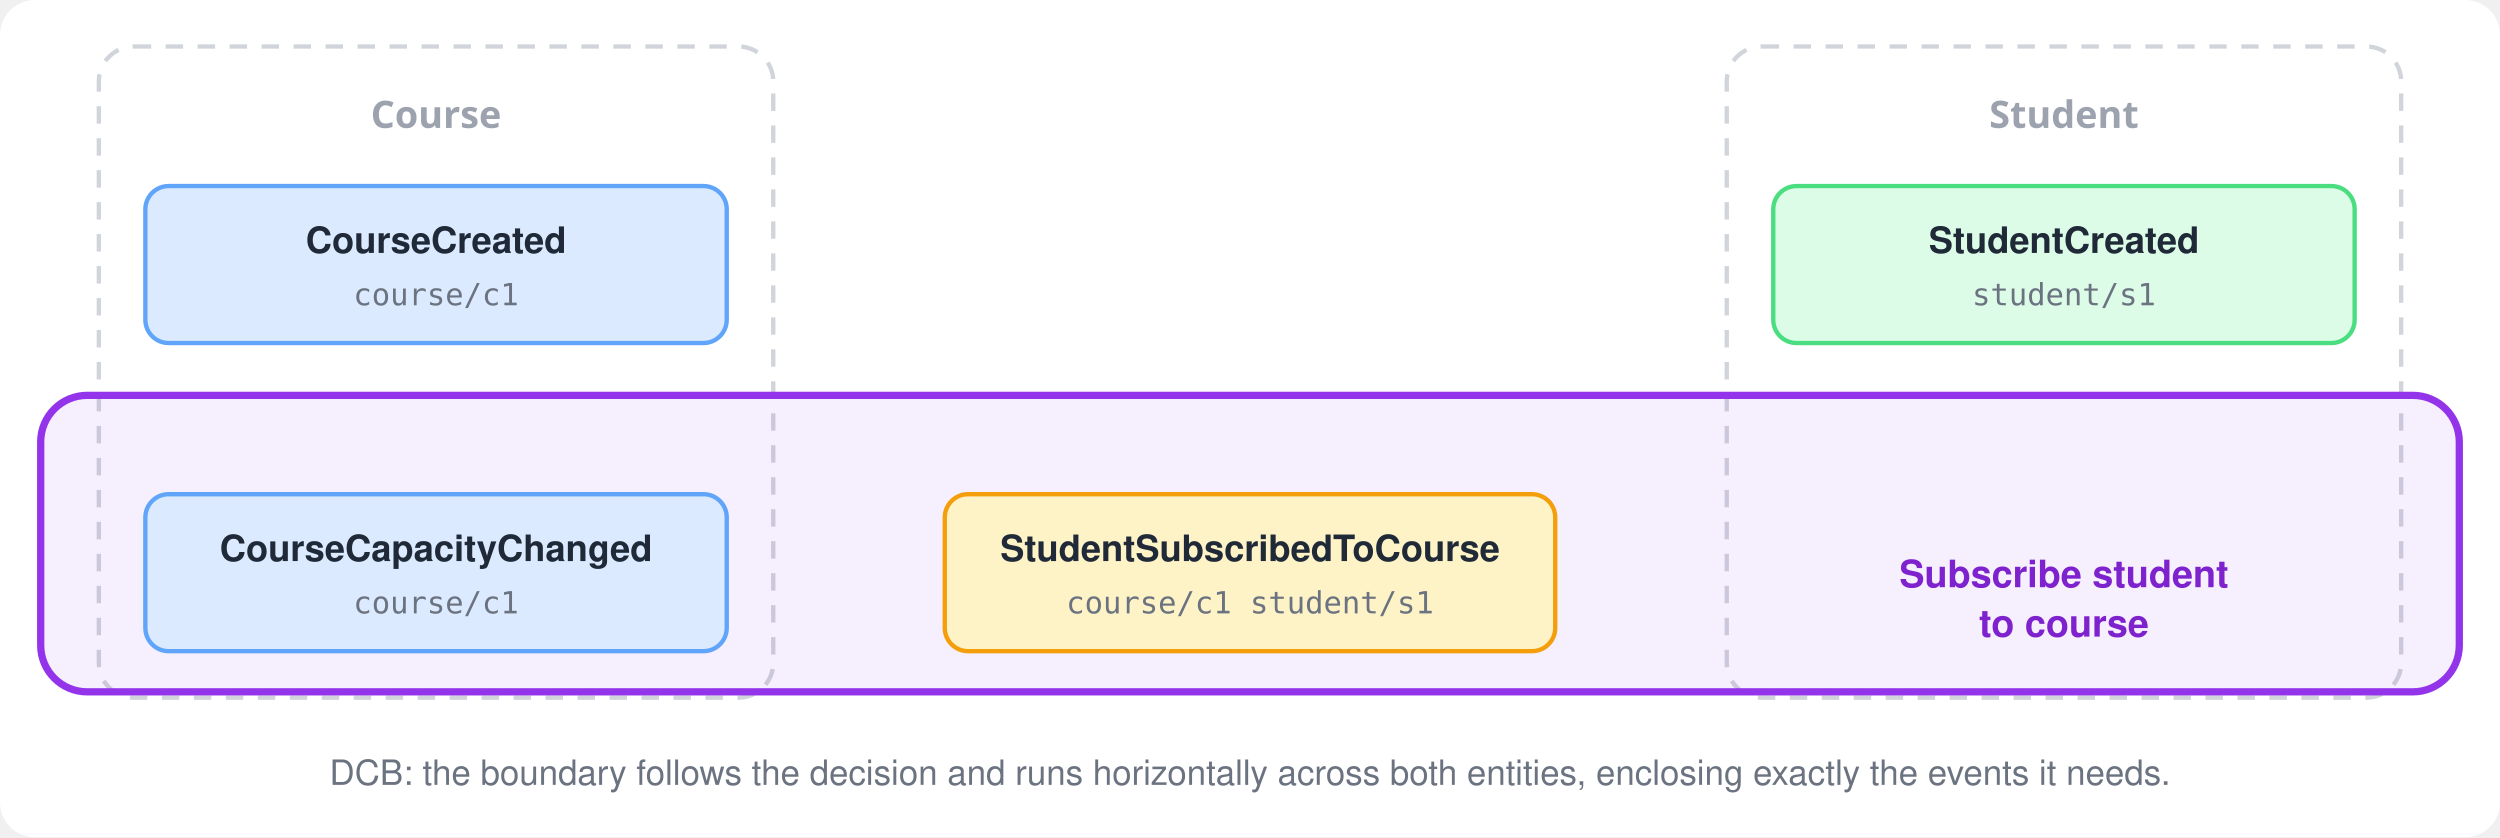
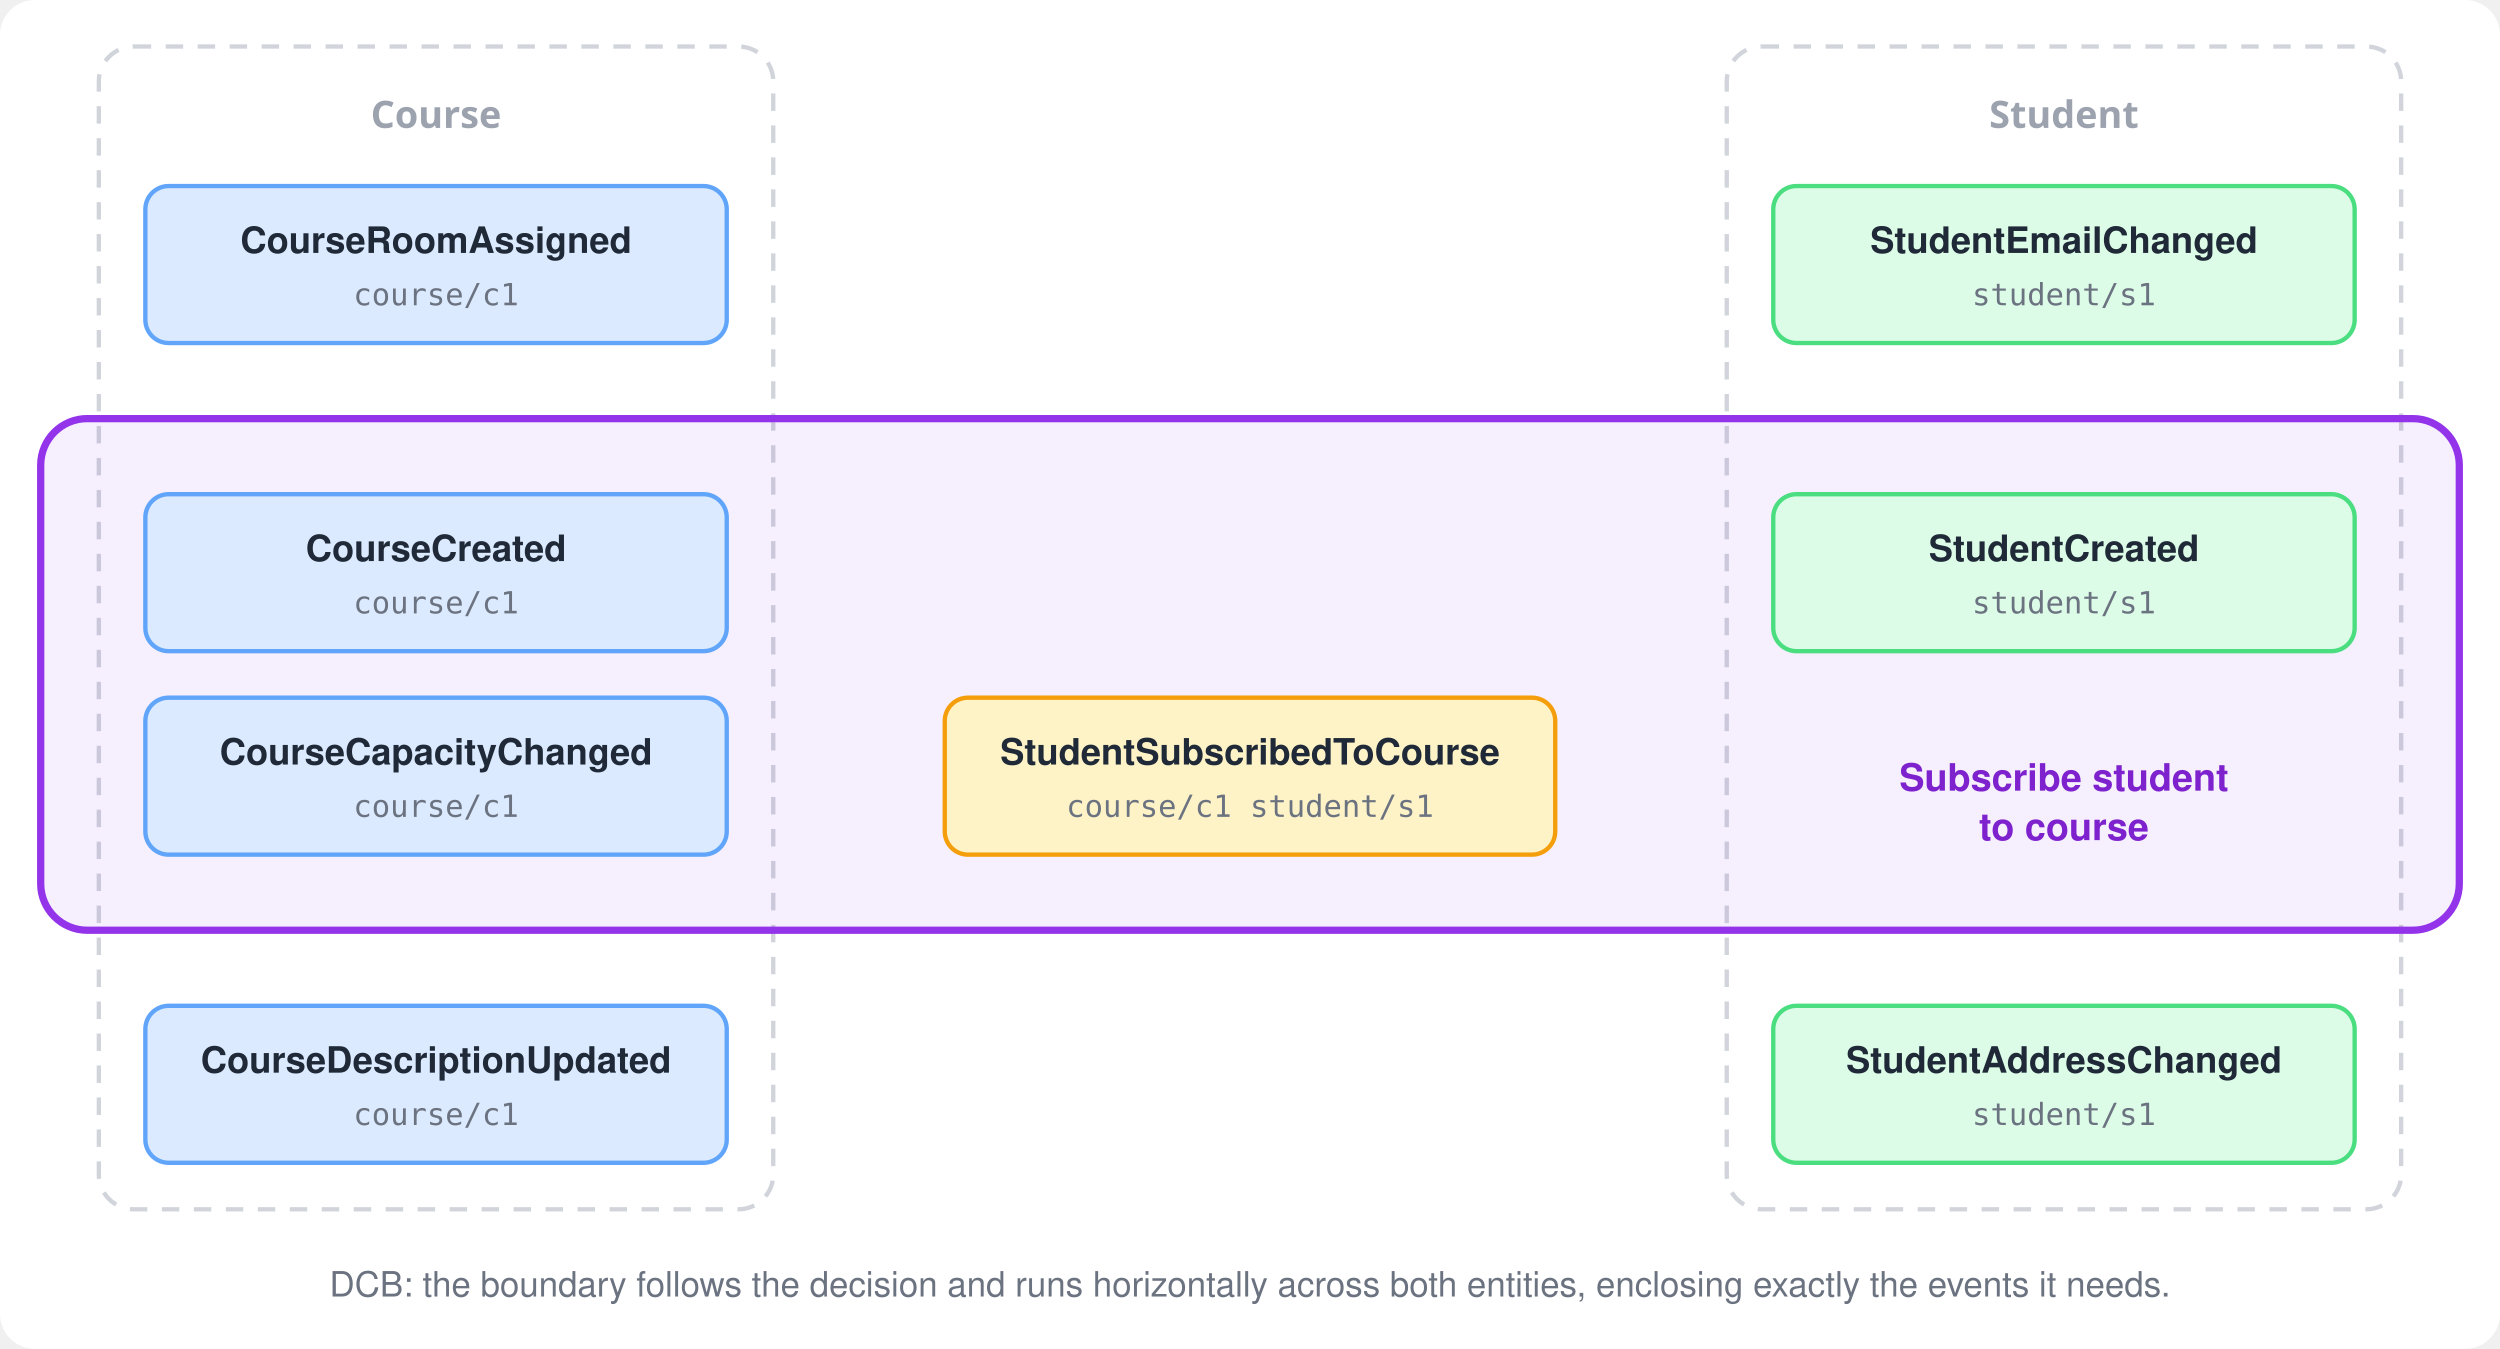
- <svg xmlns="http://www.w3.org/2000/svg" viewBox="0 0 860 288" width="860" height="288" role="img" aria-labelledby="dcb-boundary-title dcb-boundary-desc">
+ <svg xmlns="http://www.w3.org/2000/svg" viewBox="0 0 860 464" width="860" height="464" role="img" aria-labelledby="dcb-boundary-title dcb-boundary-desc">
  <style>
    .bg { fill: #ffffff; }
    .text { fill: #1f2937; font-family: -apple-system, 'Segoe UI', Helvetica, Arial, sans-serif; }
    .muted { fill: #6b7280; }
    .mono { font-family: ui-monospace, SFMono-Regular, Menlo, Consolas, monospace; }
    .course { fill: #dbeafe; stroke: #60a5fa; }
    .student { fill: #dcfce7; stroke: #4ade80; }
    .shared { fill: #fef3c7; stroke: #f59e0b; }
    .agg-course { fill: #eff6ff; stroke: #3b82f6; }
    .agg-student { fill: #f0fdf4; stroke: #22c55e; }
    .agg-course-t { fill: #1d4ed8; }
    .agg-student-t { fill: #15803d; }
    .ghost { fill: none; stroke: #d1d5db; }
    .ghost-t { fill: #9ca3af; }
    .ask { stroke: #9ca3af; fill: none; }
    .ask-t { fill: #6b7280; }
    .dcb { fill: #9333ea; fill-opacity: 0.08; stroke: #9333ea; }
    .dcb-t { fill: #7e22ce; }
    @media (prefers-color-scheme: dark) {
      .bg { fill: #0d1117; }
      .text { fill: #e6edf3; }
      .muted, .ask-t { fill: #9ca3af; }
      .course { fill: #1e3a5f; stroke: #3b82f6; }
      .student { fill: #14532d; stroke: #22c55e; }
      .shared { fill: #4a3410; stroke: #f59e0b; }
      .agg-course { fill: #0f1d33; stroke: #3b82f6; }
      .agg-student { fill: #0d2618; stroke: #22c55e; }
      .agg-course-t { fill: #93c5fd; }
      .agg-student-t { fill: #86efac; }
      .ghost { stroke: #30363d; }
      .ghost-t { fill: #6e7681; }
      .ask { stroke: #6b7280; }
      .dcb { fill: #a855f7; fill-opacity: 0.14; stroke: #c084fc; }
      .dcb-t { fill: #d8b4fe; }
    }
  </style>
-   <rect class="bg" width="860" height="288" rx="12" />
-   <rect class="ghost" x="34.0" y="16" width="232" height="224" rx="12" stroke-width="1.5" stroke-dasharray="6 5" />
-   <rect class="ghost" x="594.0" y="16" width="232" height="224" rx="12" stroke-width="1.5" stroke-dasharray="6 5" />
+   <rect class="bg" width="860" height="464" rx="12" />
+   <rect class="ghost" x="34.0" y="16" width="232" height="400" rx="12" stroke-width="1.5" stroke-dasharray="6 5" />
+   <rect class="ghost" x="594.0" y="16" width="232" height="400" rx="12" stroke-width="1.5" stroke-dasharray="6 5" />
  <text class="ghost-t" x="150" y="44" text-anchor="middle" font-size="13" font-weight="600" font-family="sans-serif">Course</text>
  <text class="ghost-t" x="710" y="44" text-anchor="middle" font-size="13" font-weight="600" font-family="sans-serif">Student</text>
-   <rect class="dcb" x="14" y="136" width="832" height="102" rx="16" stroke-width="2.5" />
-   <text class="text dcb-t" x="710.0" y="202.0" text-anchor="middle" font-size="13" font-weight="700">Subscribe student</text>
-   <text class="text dcb-t" x="710.0" y="219.0" text-anchor="middle" font-size="13" font-weight="700">to course</text>
+   <rect class="dcb" x="14" y="144" width="832" height="176" rx="16" stroke-width="2.5" />
+   <text class="text dcb-t" x="710.0" y="272.0" text-anchor="middle" font-size="13" font-weight="700">Subscribe student</text>
+   <text class="text dcb-t" x="710.0" y="289.0" text-anchor="middle" font-size="13" font-weight="700">to course</text>
  <rect class="course" x="50.0" y="64" width="200" height="54" rx="8" stroke-width="1.5" />
-   <text class="text" x="150" y="87" text-anchor="middle" font-size="12.5" font-weight="600">CourseCreated</text>
+   <text class="text" x="150" y="87" text-anchor="middle" font-size="12.5" font-weight="600">CourseRoomAssigned</text>
  <text class="text muted mono" x="150" y="105" text-anchor="middle" font-size="10.5">course/c1</text>
  <rect class="course" x="50.0" y="170" width="200" height="54" rx="8" stroke-width="1.5" />
-   <text class="text" x="150" y="193" text-anchor="middle" font-size="12.5" font-weight="600">CourseCapacityChanged</text>
+   <text class="text" x="150" y="193" text-anchor="middle" font-size="12.5" font-weight="600">CourseCreated</text>
  <text class="text muted mono" x="150" y="211" text-anchor="middle" font-size="10.5">course/c1</text>
+   <rect class="course" x="50.0" y="240" width="200" height="54" rx="8" stroke-width="1.5" />
+   <text class="text" x="150" y="263" text-anchor="middle" font-size="12.5" font-weight="600">CourseCapacityChanged</text>
+   <text class="text muted mono" x="150" y="281" text-anchor="middle" font-size="10.5">course/c1</text>
+   <rect class="course" x="50.0" y="346" width="200" height="54" rx="8" stroke-width="1.5" />
+   <text class="text" x="150" y="369" text-anchor="middle" font-size="12.5" font-weight="600">CourseDescriptionUpdated</text>
+   <text class="text muted mono" x="150" y="387" text-anchor="middle" font-size="10.5">course/c1</text>
  <rect class="student" x="610.0" y="64" width="200" height="54" rx="8" stroke-width="1.5" />
-   <text class="text" x="710" y="87" text-anchor="middle" font-size="12.5" font-weight="600">StudentCreated</text>
+   <text class="text" x="710" y="87" text-anchor="middle" font-size="12.5" font-weight="600">StudentEmailChanged</text>
  <text class="text muted mono" x="710" y="105" text-anchor="middle" font-size="10.5">student/s1</text>
-   <rect class="shared" x="325.0" y="170" width="210" height="54" rx="8" stroke-width="1.5" />
-   <text class="text" x="430" y="193" text-anchor="middle" font-size="12.5" font-weight="600">StudentSubscribedToCourse</text>
-   <text class="text muted mono" x="430" y="211" text-anchor="middle" font-size="10.5">course/c1 student/s1</text>
-   <text class="text muted" x="430.0" y="270" text-anchor="middle" font-size="12">DCB: the boundary follows the decision and runs horizontally across both entities, enclosing exactly the events it needs.</text>
+   <rect class="student" x="610.0" y="170" width="200" height="54" rx="8" stroke-width="1.5" />
+   <text class="text" x="710" y="193" text-anchor="middle" font-size="12.5" font-weight="600">StudentCreated</text>
+   <text class="text muted mono" x="710" y="211" text-anchor="middle" font-size="10.5">student/s1</text>
+   <rect class="student" x="610.0" y="346" width="200" height="54" rx="8" stroke-width="1.5" />
+   <text class="text" x="710" y="369" text-anchor="middle" font-size="12.5" font-weight="600">StudentAddressChanged</text>
+   <text class="text muted mono" x="710" y="387" text-anchor="middle" font-size="10.5">student/s1</text>
+   <rect class="shared" x="325.0" y="240" width="210" height="54" rx="8" stroke-width="1.5" />
+   <text class="text" x="430" y="263" text-anchor="middle" font-size="12.5" font-weight="600">StudentSubscribedToCourse</text>
+   <text class="text muted mono" x="430" y="281" text-anchor="middle" font-size="10.5">course/c1 student/s1</text>
+   <text class="text muted" x="430.0" y="446" text-anchor="middle" font-size="12">DCB: the boundary follows the decision and runs horizontally across both entities, enclosing exactly the events it needs.</text>
</svg>
